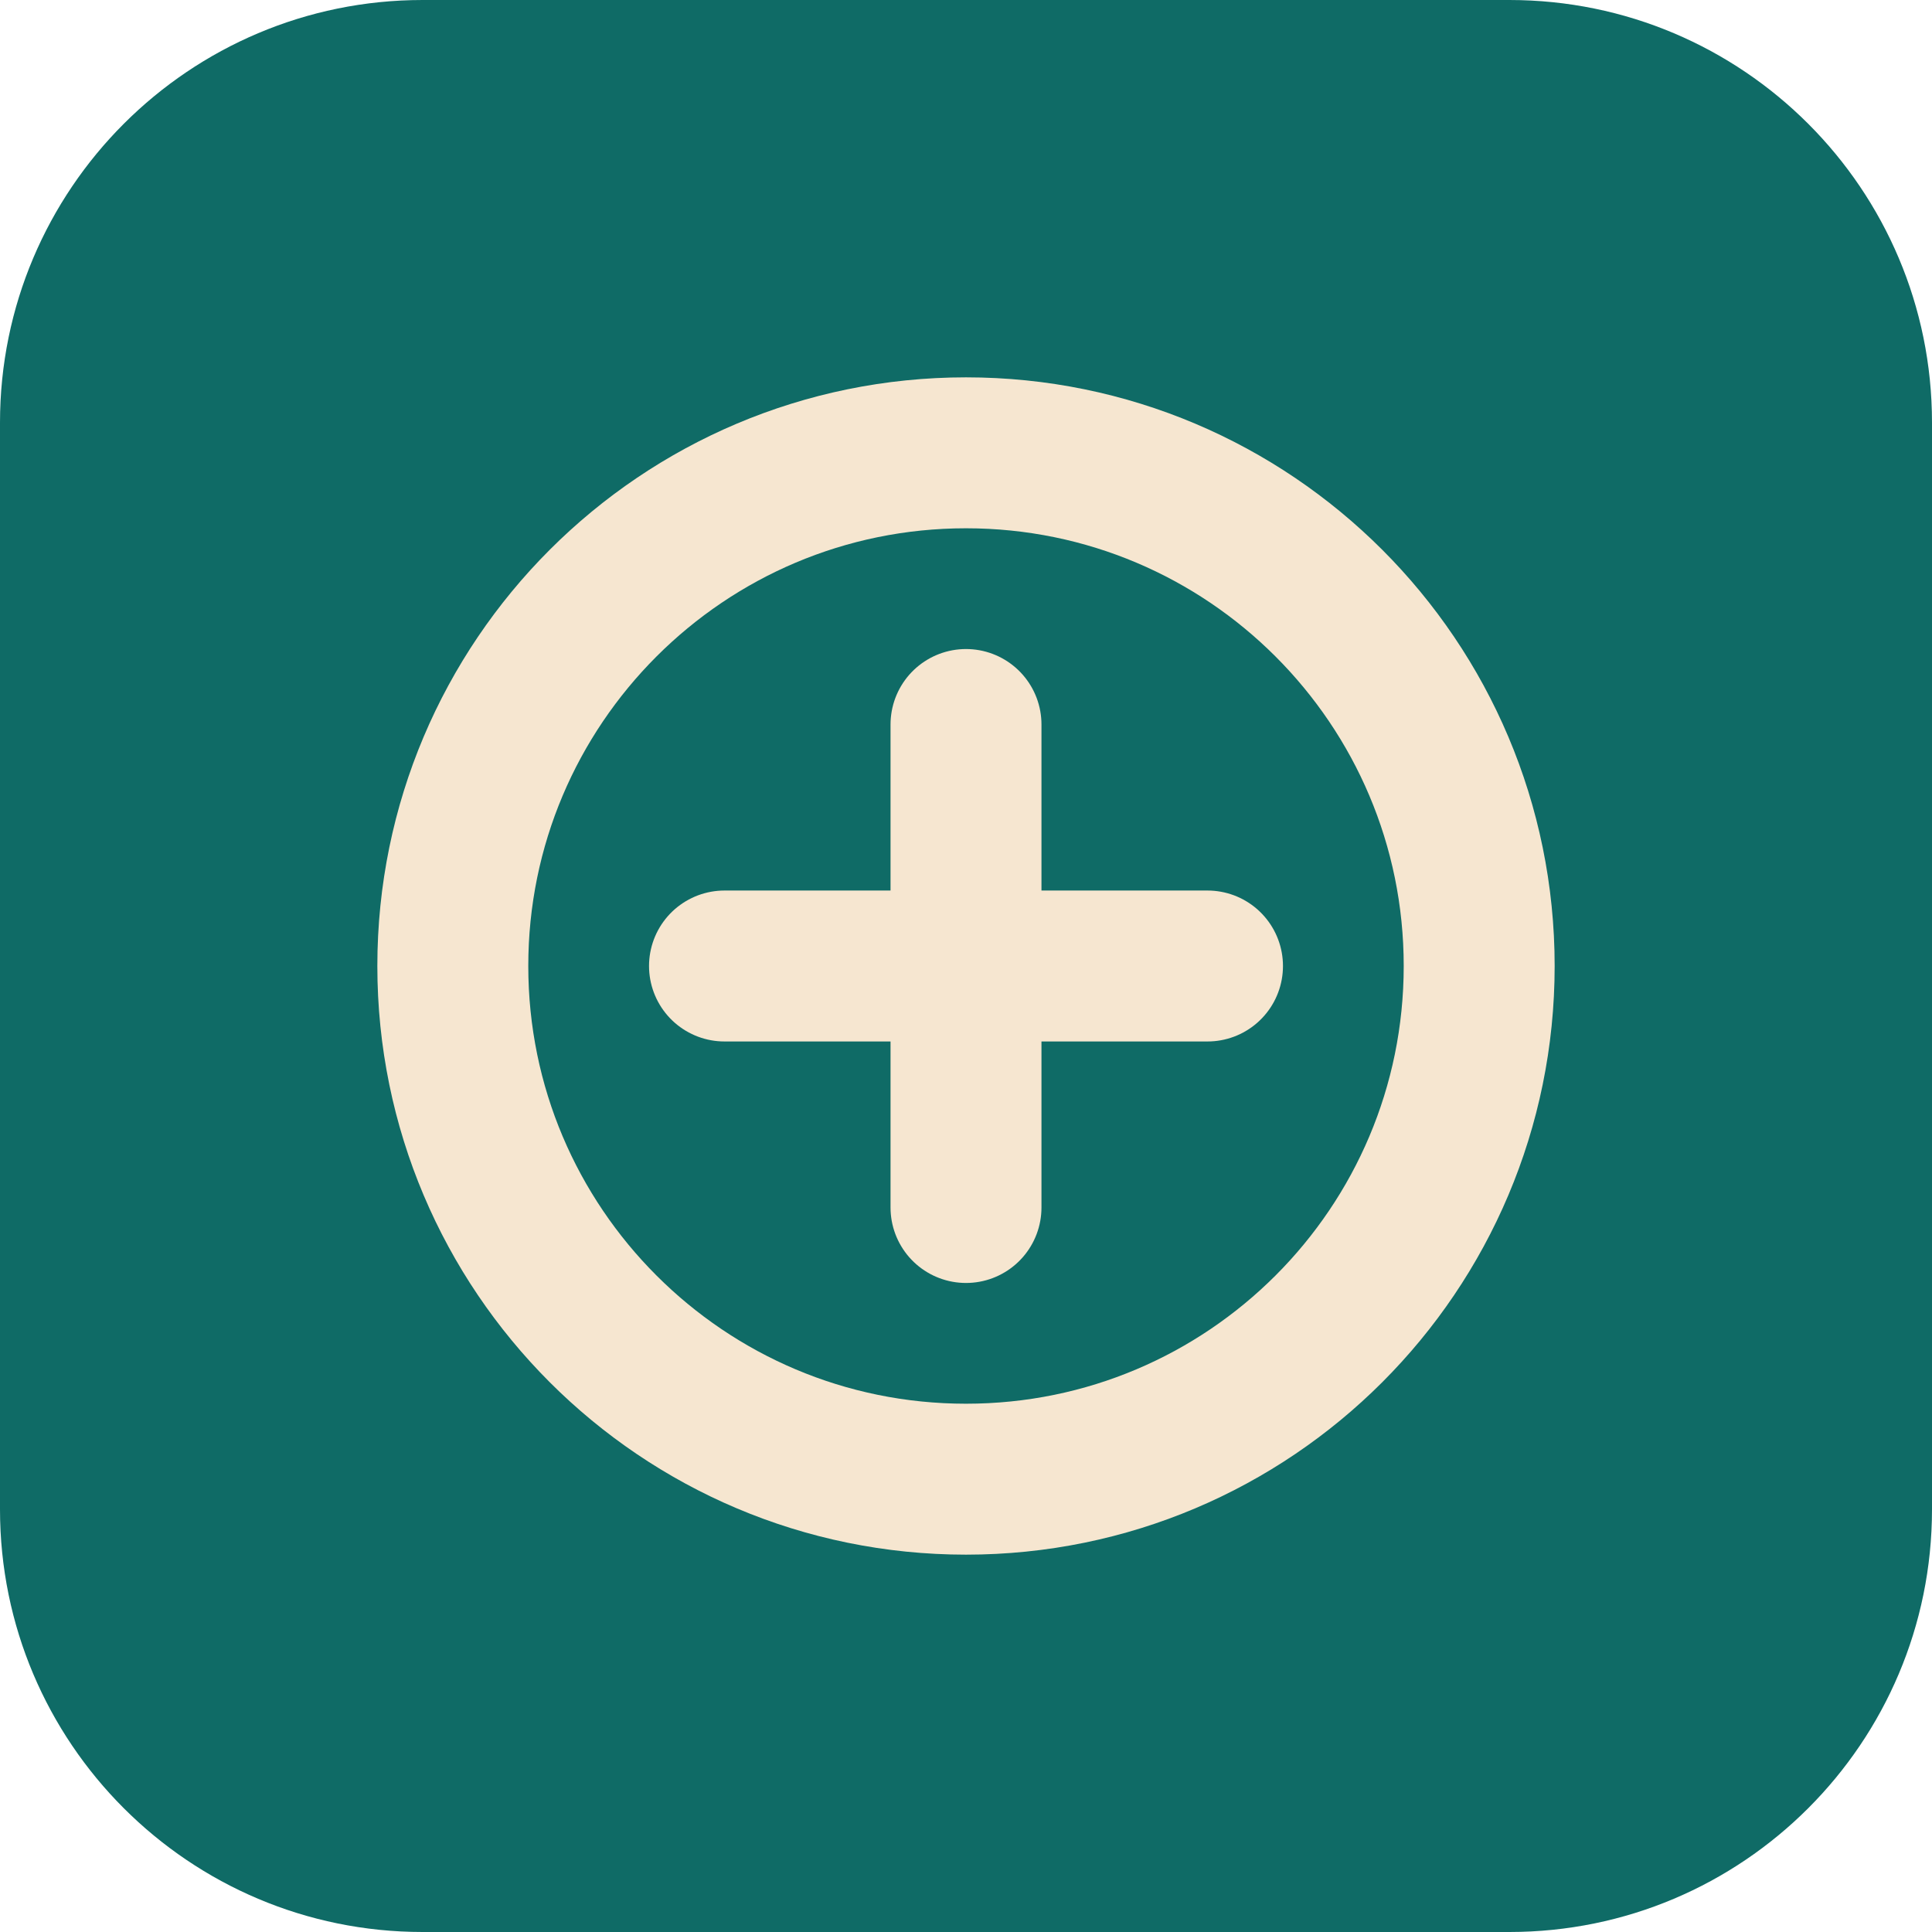
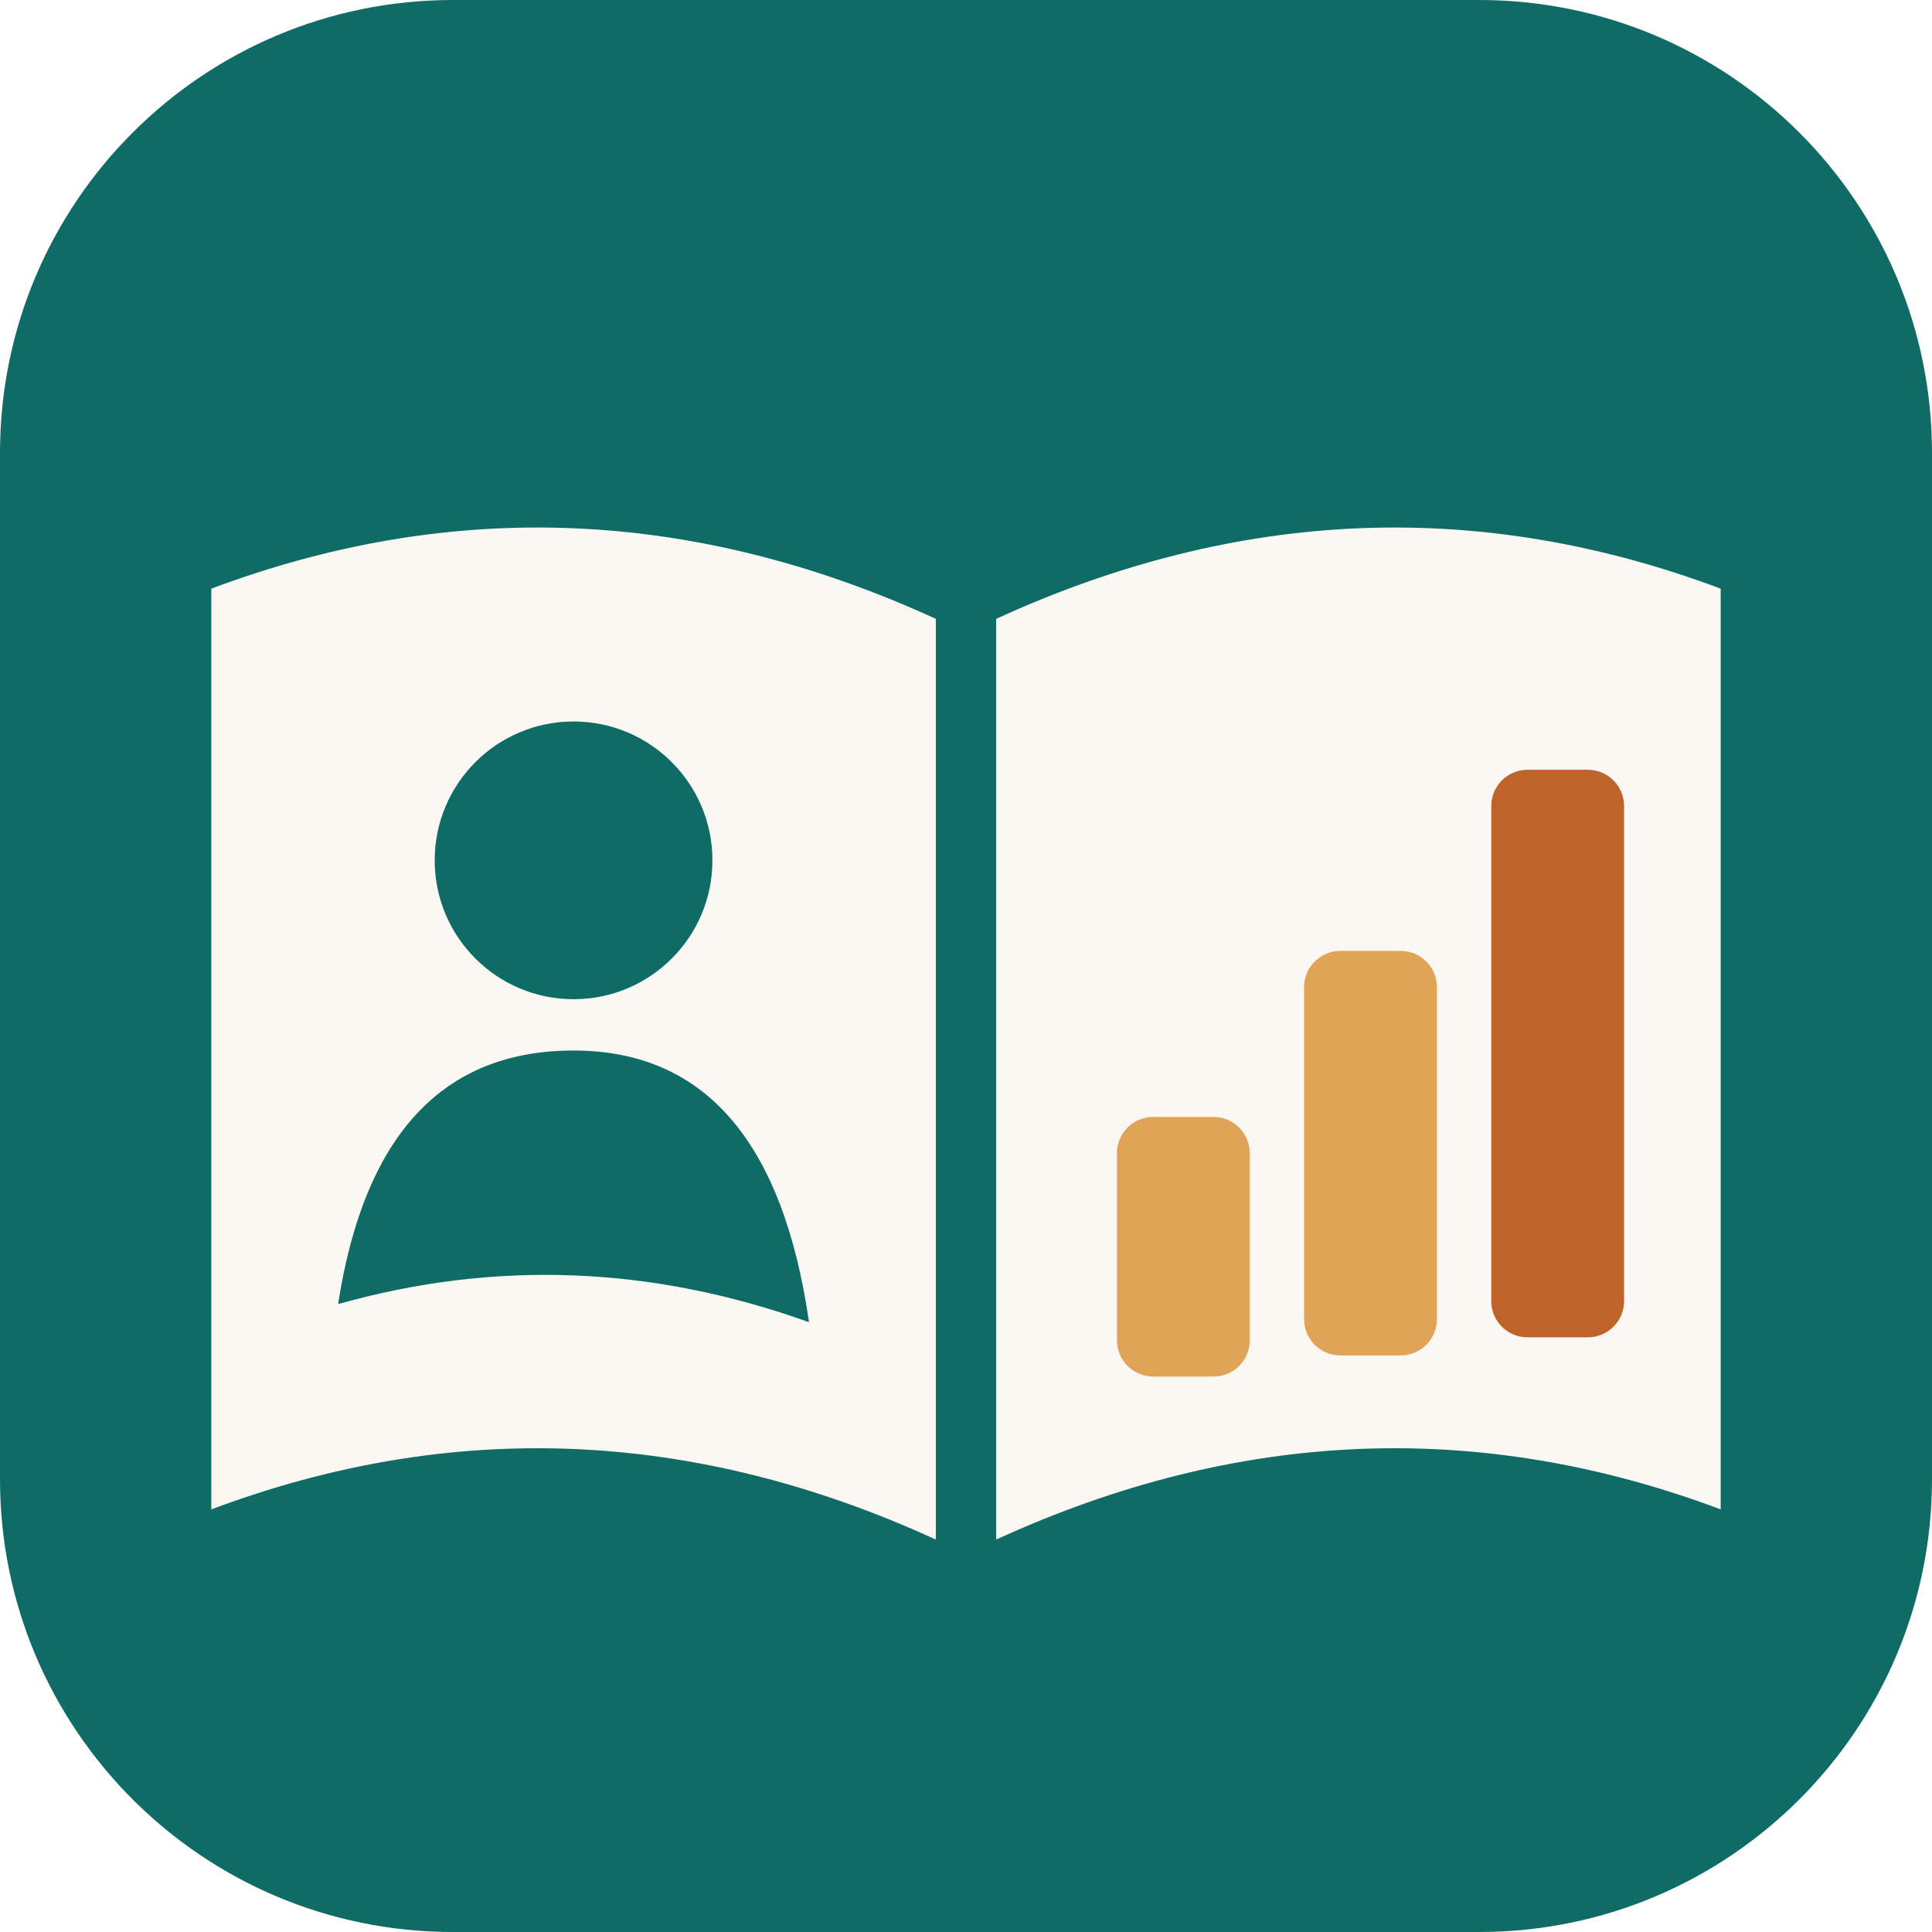
<svg xmlns="http://www.w3.org/2000/svg" viewBox="0 0 64 64">
-   <rect width="64" height="64" rx="14" fill="#0f6b66" />
-   <circle cx="32" cy="32" r="17" fill="none" stroke="#f6e6d0" stroke-width="5" />
-   <path d="M24 32h16M32 24v16" stroke="#f6e6d0" stroke-width="5" stroke-linecap="round" />
+   <rect width="64" height="64" rx="15" fill="#0f6b66" />
+   <path d="M7 19.5Q19 15 31 20.5V51Q19 45.5 7 50Z" fill="#fbf8f3" />
+   <path d="M33 20.5Q45 15 57 19.5V50Q45 45.5 33 51Z" fill="#fbf8f3" />
+   <circle cx="19" cy="28.5" r="4.6" fill="#0f6b66" />
+   <path d="M11.2 43.2Q12.5 34.8 19 34.8T26.8 43.8Q19 41 11.2 43.2Z" fill="#0f6b66" />
+   <rect x="37" y="37" width="4.4" height="8.6" rx="1.2" fill="#e0a458" />
+   <rect x="43.2" y="31.5" width="4.4" height="13.4" rx="1.2" fill="#e0a458" />
+   <rect x="49.4" y="25.5" width="4.4" height="18.8" rx="1.2" fill="#c0632a" />
</svg>
